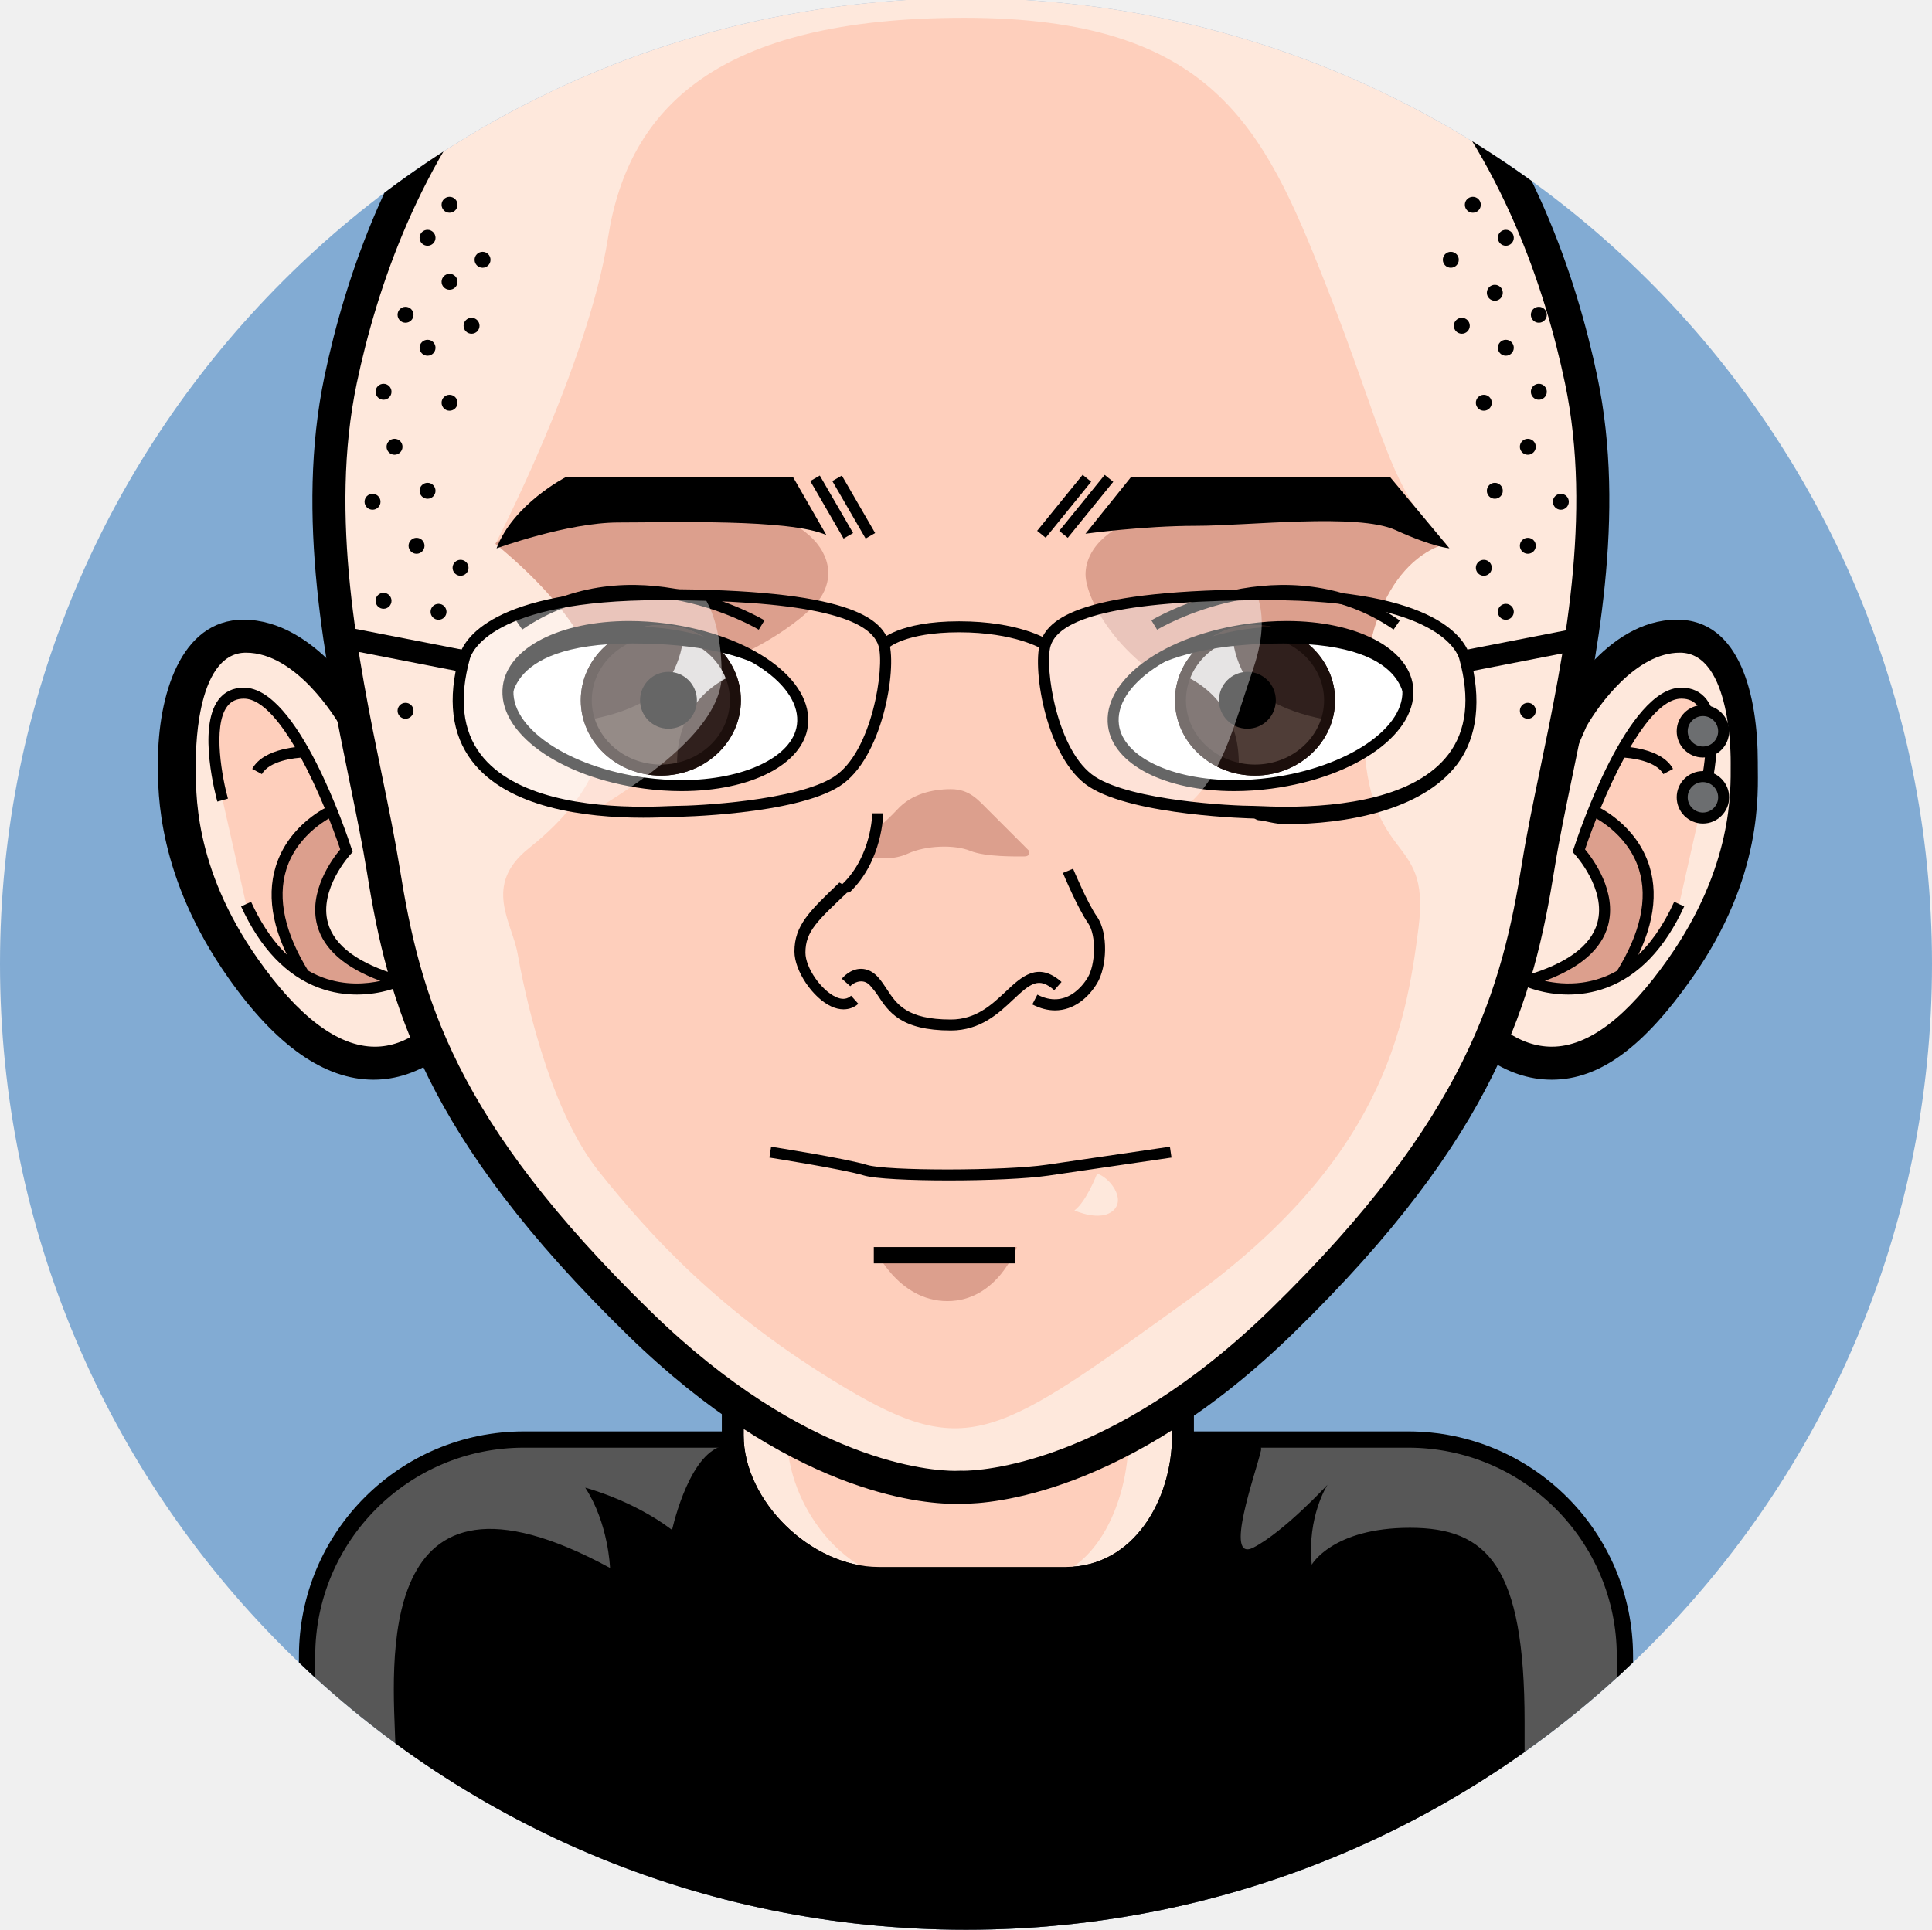
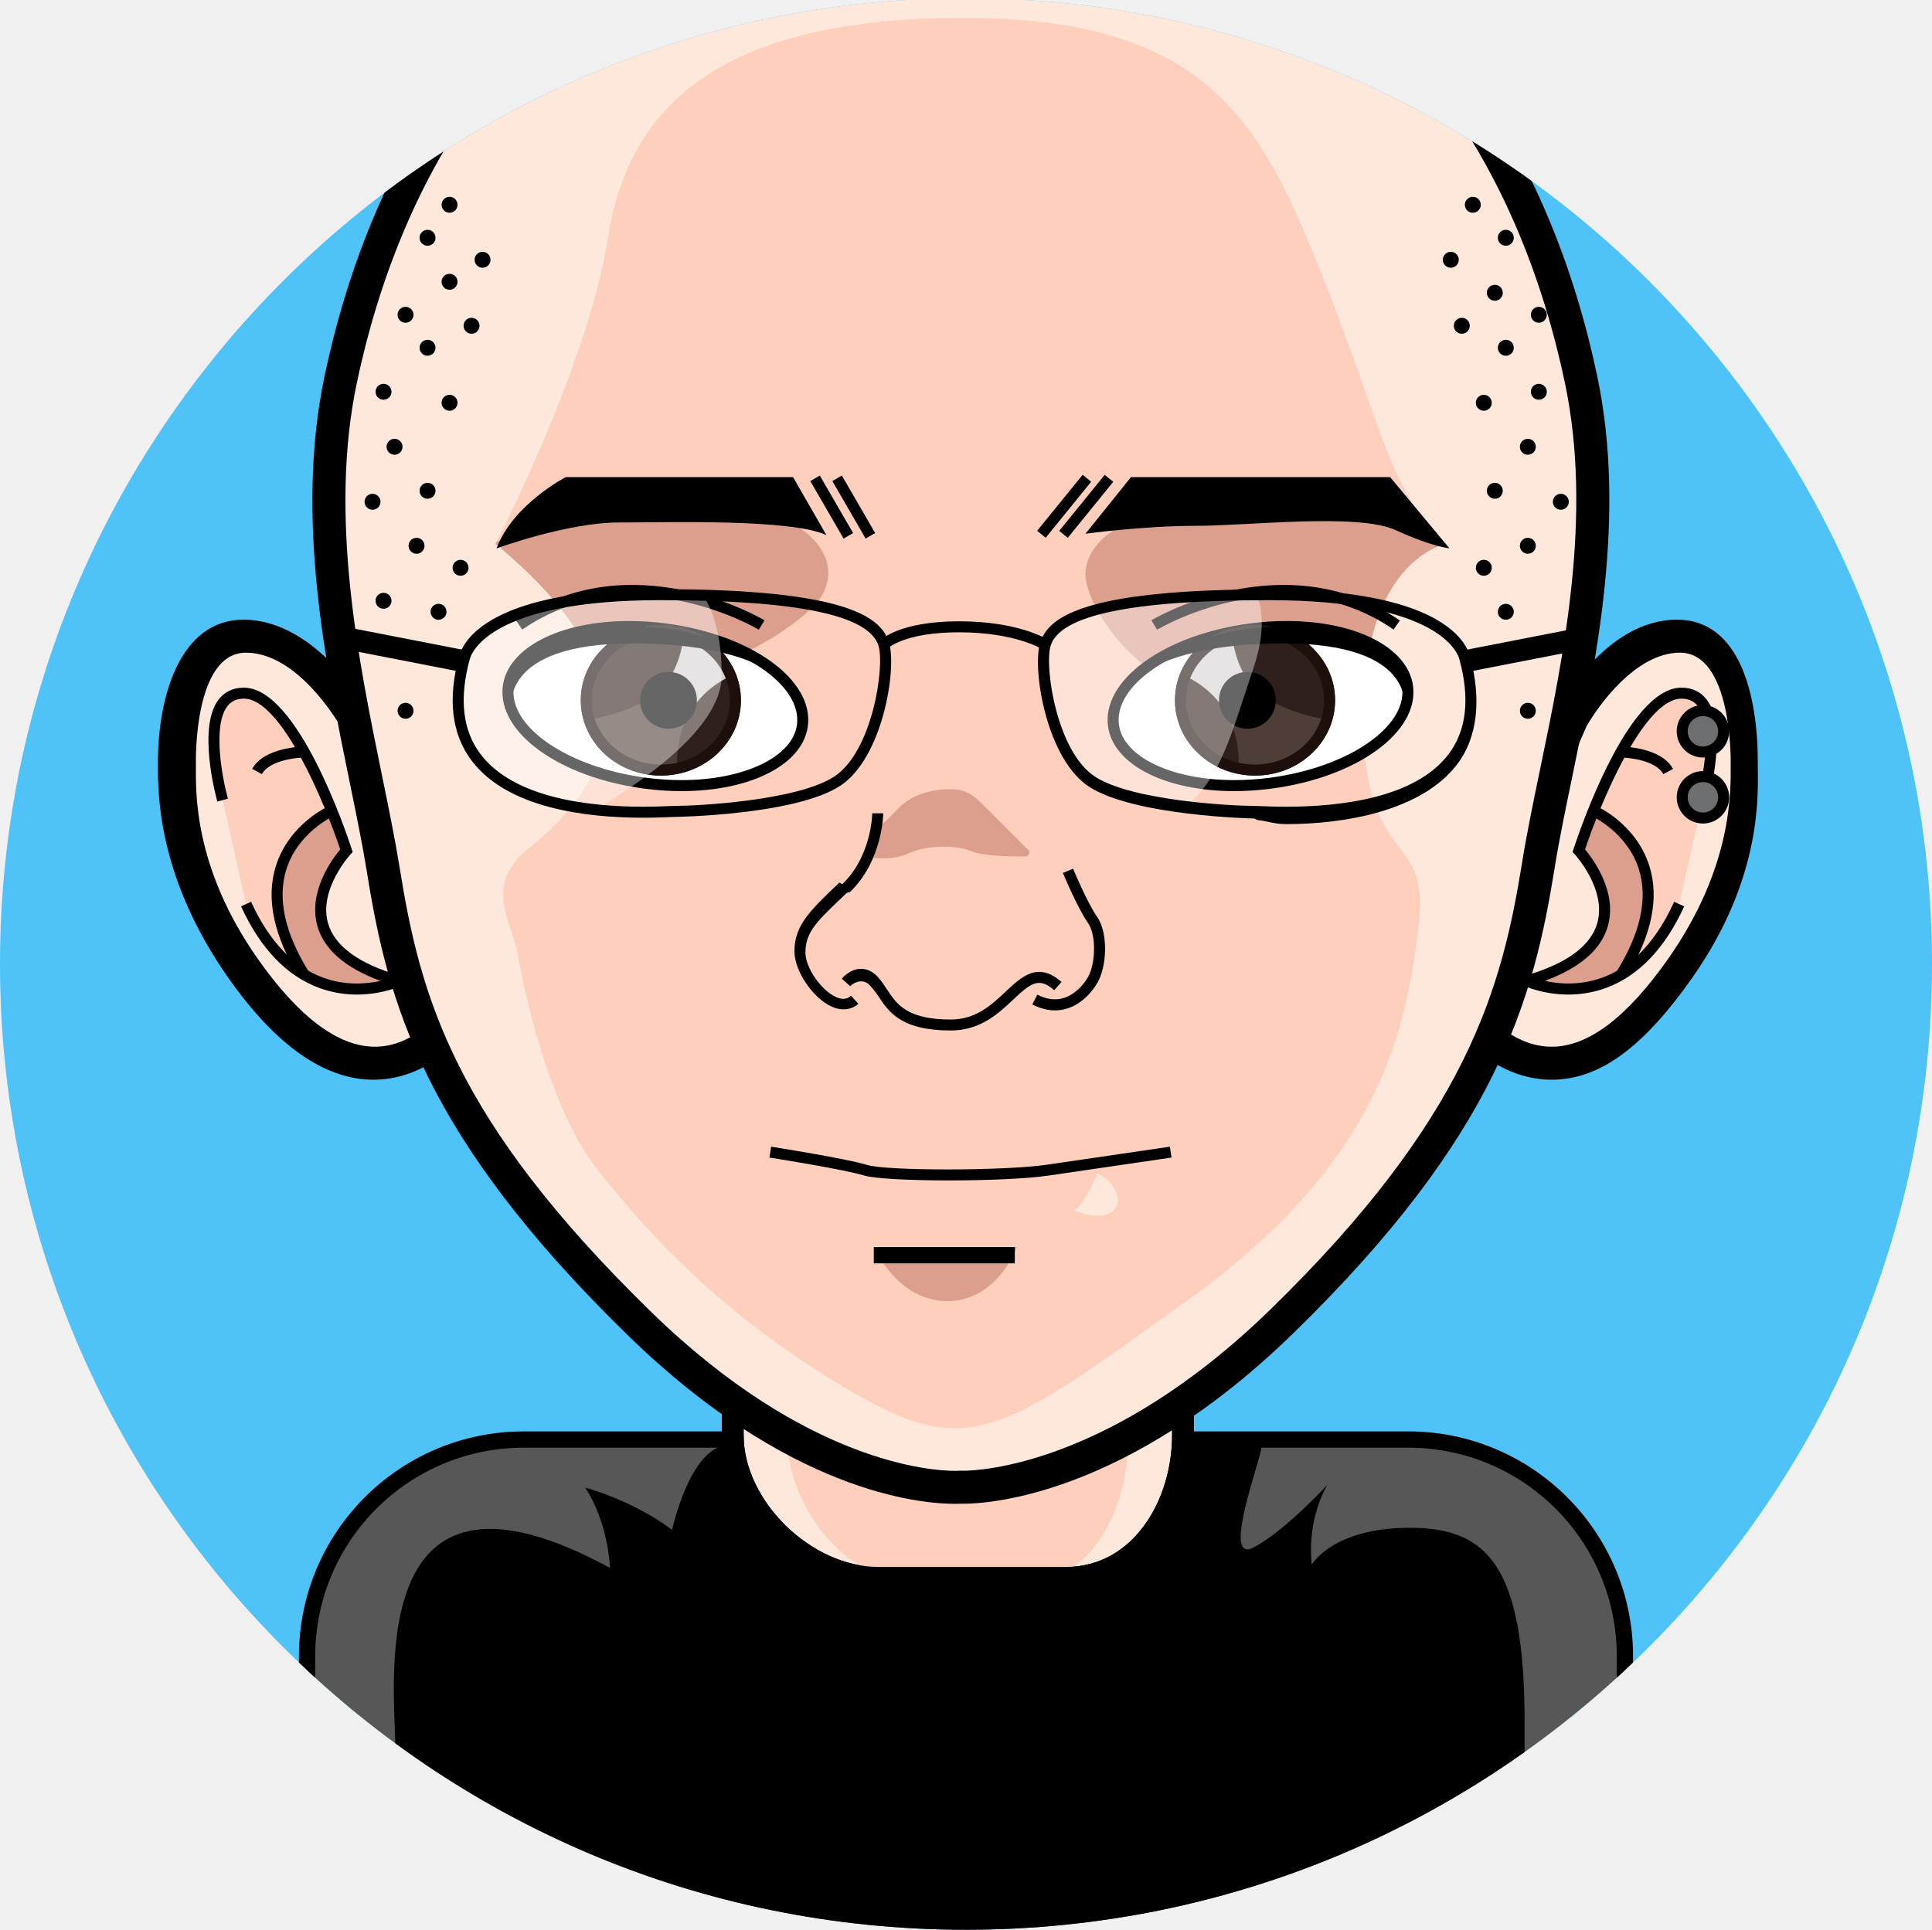
<svg xmlns="http://www.w3.org/2000/svg" xmlns:xlink="http://www.w3.org/1999/xlink" version="1.1" id="Layer_1" x="0px" y="0px" viewBox="0 0 356.244 355.91" enable-background="new 0 0 356.244 355.91" xml:space="preserve">
  <g>
    <defs>
      <circle id="SVGID_1_" cx="178.122" cy="177.788" r="178.122" />
    </defs>
-     <use xlink:href="#SVGID_1_" overflow="visible" fill="#82ABD3" />
+     <use xlink:href="#SVGID_1_" overflow="visible" fill="#4FC3F7" />
    <clipPath id="SVGID_2_">
      <use xlink:href="#SVGID_1_" overflow="visible" />
    </clipPath>
    <g clip-path="url(#SVGID_2_)">
      <g>
        <defs>
          <rect id="SVGID_3_" x="29.122" y="239" width="298" height="148" />
        </defs>
        <clipPath id="SVGID_4_">
          <use xlink:href="#SVGID_3_" overflow="visible" />
        </clipPath>
        <path clip-path="url(#SVGID_4_)" fill="#575757" stroke="#000000" stroke-width="3" stroke-miterlimit="10" d="M299.622,428.532     c0,22.073-17.894,39.968-39.967,39.968H96.589c-22.073,0-39.967-17.895-39.967-39.968V305.468     c0-22.073,17.894-39.968,39.967-39.968h163.066c22.073,0,39.967,17.895,39.967,39.968V428.532z" />
      </g>
      <path d="M281.122,317.577c0-28.777-6.867-35.801-21.143-35.801s-18.105,6.798-18.105,6.798    c-0.905-8.839,2.899-14.728,2.899-14.728s-7.952,8.61-13.615,11.557c-5.663,2.947,0.441-13.818,1.348-17.851    c0.905-4.028-15.681-0.997-15.681-0.997c-36.977,4.489-74.279,0.73-81.933,0.006c-6.679-0.633-10.191,12.295-10.976,15.603    c-0.06-0.044-0.101-0.076-0.164-0.123c-7.252-5.438-15.841-7.666-15.841-7.666c4.306,6.57,4.576,14.807,4.576,14.807    c-44.186-24.017-40.022,18.552-39.569,32.825C73.13,328.58,73.181,375,73.177,387h207.945    C281.122,376,281.122,329.48,281.122,317.577z" />
      <g>
        <defs>
          <rect id="SVGID_5_" x="27.122" y="237" width="302" height="150" />
        </defs>
        <clipPath id="SVGID_6_">
          <use xlink:href="#SVGID_5_" overflow="visible" />
        </clipPath>
        <g clip-path="url(#SVGID_6_)">
          <path fill="none" d="M301.122,431.113c0,22.408-17.934,40.887-40.345,40.887H94.439c-22.41,0-40.317-18.478-40.317-40.887      v-126.29c0-22.409,17.907-40.823,40.317-40.823h166.338c22.411,0,40.345,18.414,40.345,40.823V431.113z" />
          <path fill="none" d="M305.122,430.38c0,24.091-19.529,43.62-43.619,43.62H95.741c-24.09,0-43.619-19.529-43.619-43.62V304.62      c0-24.091,19.529-43.62,43.619-43.62h165.762c24.09,0,43.619,19.529,43.619,43.62V430.38z M299.122,303.833      c0-20.728-16.625-37.833-37.355-37.833H95.503c-20.729,0-37.381,17.105-37.381,37.833v126.215      c0,20.729,16.652,37.952,37.381,37.952h166.264c20.73,0,37.355-17.223,37.355-37.952V303.833z" />
        </g>
      </g>
      <g>
        <g>
          <g>
            <path fill="#FEE8DC" d="M65.18,132.58c0,0-8.578-15.246-20.342-15.246c-11.761,0-12.779,19.023-12.779,23.235       c0,4.212-0.581,19.458,12.49,38.048c13.07,18.591,25.029,20.703,34.661,13.981C88.842,185.878,65.18,132.58,65.18,132.58z" />
            <path d="M68.873,199.135L68.873,199.135c-9.037,0-18.004-6.314-26.76-18.768c-13.141-18.691-12.991-34.201-12.991-39.297       v-0.501c0-12.123,4.09-26.278,15.769-26.278c13.39,0,22.582,16.11,22.966,16.797l0.118,0.257       c7.42,16.716,23.535,56.388,12.983,63.749C77.115,197.775,73.045,199.135,68.873,199.135z M45.349,120.377       c-9.626,0-9.227,19.989-9.227,20.191v0.531c0,4.615-0.598,18.664,11.428,35.767c7.442,10.587,14.737,16.183,21.579,16.183       c2.901,0,5.666-0.991,8.467-2.946c3.578-2.495-1.516-26.15-14.811-56.138C62.015,132.662,54.7,120.377,45.349,120.377z" />
          </g>
          <g>
            <path fill="#FECFBC" d="M41.052,147.566c0,0-5.539-19.724,3.917-19.724c9.457,0,18.911,29.044,18.911,29.044       s-15.533,16.749,9.591,24.044c0,0-17.831,8.24-28.097-14.184L41.052,147.566z" />
          </g>
          <g>
            <path fill="#DC9F8D" d="M73.472,180.931c-25.124-7.295-9.591-24.044-9.591-24.044s-1.023-3.137-2.727-7.341       c-0.005,0.004-18.707,8.218-5.092,30.196C64.795,184.929,73.472,180.931,73.472,180.931z" />
          </g>
          <g>
            <path d="M65.822,183.431c-2.119,0-4.513-0.318-7.002-1.238c-5.983-2.213-10.816-7.268-14.366-15.023l1.844-0.844       c3.317,7.246,7.767,11.945,13.225,13.964c4.173,1.542,8.097,1.183,10.63,0.621c-6.529-2.413-10.441-5.826-11.645-10.173       c-1.746-6.3,2.805-12.379,4.228-14.081c-2.753-8.239-10.775-27.799-17.767-27.799c-1.339,0-2.341,0.464-3.065,1.419       c-2.786,3.676-0.855,13.53,0.125,17.016l-1.954,0.549c-0.154-0.552-3.747-13.565,0.212-18.79       c1.118-1.474,2.693-2.222,4.682-2.222c9.907,0,18.884,26.7,19.875,29.745l0.185,0.565l-0.404,0.438       c-0.06,0.064-5.876,6.454-4.16,12.627c1.183,4.255,5.654,7.538,13.29,9.754l2.605,0.756l-2.462,1.138       C73.699,181.944,70.404,183.431,65.822,183.431z" />
          </g>
          <g>
            <path d="M48.293,142.777l-1.787-0.962c2.151-3.992,9.247-4.125,9.547-4.129l0.025,2.029       C54.359,139.738,49.608,140.336,48.293,142.777z" />
          </g>
          <g>
            <path d="M55.205,180.282c-4.74-7.645-6.202-14.549-4.349-20.516c2.42-7.791,9.587-11.016,9.89-11.149l0.817,1.857       c-0.066,0.029-6.645,3.014-8.777,9.917c-1.661,5.377-0.266,11.709,4.142,18.823L55.205,180.282z" />
          </g>
        </g>
        <g>
          <g>
            <path fill="#FEE8DC" d="M289.822,132.58c0,0,8.575-15.246,20.341-15.246c11.761,0,12.779,19.023,12.779,23.235       c0,4.212,0.581,19.458-12.49,38.048c-13.069,18.591-25.029,20.703-34.661,13.981       C266.158,185.878,289.822,132.58,289.822,132.58z" />
            <path d="M286.129,199.135c-4.174,0-8.236-1.36-12.078-4.042c-10.553-7.361,5.569-47.032,12.988-63.749l0.13-0.257       c0.386-0.687,8.671-16.797,22.061-16.797c11.679,0,14.893,14.155,14.893,26.278v0.501c0,5.097,1.028,20.606-12.111,39.297       C303.253,192.821,295.165,199.135,286.129,199.135z M292.542,133.951c-13.297,29.993-18.584,53.658-15.008,56.152       c2.8,1.955,5.691,2.946,8.595,2.946c6.841,0,14.002-5.595,21.443-16.183c12.026-17.103,11.55-31.151,11.55-35.767v-0.531       c0-0.202,0.277-20.191-9.35-20.191C301.67,120.377,294.77,130.058,292.542,133.951z" />
          </g>
          <g>
            <path fill="#FECFBC" d="M313.95,147.566c0,0,5.538-19.724-3.918-19.724c-9.457,0-18.913,29.044-18.913,29.044       s15.536,16.749-9.589,24.044c0,0,17.831,8.24,28.098-14.184L313.95,147.566z" />
          </g>
          <g>
            <path fill="#DC9F8D" d="M281.53,180.931c25.125-7.295,9.589-24.044,9.589-24.044s1.024-3.137,2.726-7.341       c0.008,0.004,18.71,8.218,5.097,30.196C290.208,184.929,281.53,180.931,281.53,180.931z" />
          </g>
          <g>
            <path d="M289.181,183.431c-4.584,0-7.878-1.487-8.077-1.58l-2.463-1.138l2.605-0.756c7.64-2.219,12.114-5.503,13.293-9.761       c1.713-6.191-4.105-12.556-4.163-12.62l-0.406-0.437l0.185-0.566c0.99-3.044,9.972-29.745,19.878-29.745       c1.989,0,3.564,0.748,4.682,2.222c3.959,5.225,0.367,18.239,0.213,18.79l-1.954-0.549c0.979-3.488,2.906-13.346,0.124-17.016       c-0.724-0.955-1.726-1.419-3.064-1.419c-6.991,0-15.016,19.56-17.768,27.798c1.423,1.703,5.974,7.782,4.23,14.082       c-1.205,4.346-5.113,7.758-11.642,10.171c1.751,0.39,4.159,0.681,6.836,0.321c7.207-0.968,12.934-5.984,17.017-14.904       l1.846,0.844c-3.553,7.755-8.384,12.81-14.368,15.023C293.693,183.112,291.298,183.431,289.181,183.431z" />
          </g>
          <g>
            <path d="M306.706,142.776c-1.318-2.45-6.064-3.041-7.78-3.061l0.023-2.029c0.302,0.004,7.394,0.137,9.544,4.13L306.706,142.776       z" />
          </g>
          <g>
            <path d="M299.8,180.282l-1.725-1.068c4.406-7.113,5.802-13.446,4.141-18.822c-2.133-6.905-8.714-9.889-8.781-9.919l0.818-1.857       c0.304,0.133,7.472,3.358,9.892,11.151C306,165.734,304.537,172.636,299.8,180.282z" />
          </g>
        </g>
        <g>
          <g>
            <g>
              <path fill="#FEE8DC" d="M135.122,264.724c0,13.444,13.442,26.276,26.889,26.276h34.49c13.445,0,21.621-12.832,21.621-26.276        V241h-83V264.724z" />
              <path d="M196.501,293h-34.49c-14.777,0-28.889-13.942-28.889-28.276V239h87v25.724C220.122,278.493,211.745,293,196.501,293z         M137.122,243v21.724c0,12.06,12.395,24.276,24.889,24.276h34.49c12.607,0,19.621-12.475,19.621-24.276V243H137.122z" />
            </g>
          </g>
          <g>
            <g>
              <path fill="#FECFBC" d="M145.122,264.724c0,13.444,11.095,26.276,20.95,26.276h25.281c9.856,0,16.769-12.832,16.769-26.276        V241h-63V264.724z" />
            </g>
          </g>
          <g>
            <g>
              <path d="M196.501,293h-34.49c-14.777,0-28.889-13.942-28.889-28.276V239h87v25.724C220.122,278.493,211.745,293,196.501,293z         M137.122,243v21.724c0,12.06,12.395,24.276,24.889,24.276h34.49c12.607,0,19.621-12.475,19.621-24.276V243H137.122z" />
            </g>
          </g>
        </g>
        <g>
          <path fill="#FEE8DC" d="M236.379,243.689c37.422-36.472,43.534-60.716,47.287-84.125c3.752-23.409,14.636-56.62,7.881-88.807      C284.789,38.569,261.787-25,177.216-25h-0.076C92.567-25,69.564,38.569,62.809,70.758c-6.754,32.188,4.129,66.714,7.882,90.123      c3.752,23.409,9.865,46.996,47.284,83.467c33.072,32.233,59.166,30.031,59.166,30.031S203.591,275.647,236.379,243.689z" />
          <path d="M176.117,277.361c-6.674,0-30.743-2.235-60.266-31.011c-37.746-36.787-44.322-61.36-48.166-85.341      c-0.811-5.053-1.972-10.719-3.201-16.718c-4.482-21.873-10.062-49.096-4.654-74.866c7.751-36.93,33.298-98.883,117.31-98.883      c84.081,0,109.632,61.953,117.385,98.883c5.382,25.641-0.145,52.281-4.585,73.687c-1.258,6.062-2.445,11.788-3.27,16.933      c-3.893,24.282-10.506,49.118-48.169,85.823c-30.732,29.955-56.107,31.473-60.885,31.473l0,0c-0.184,0-0.329-0.002-0.432-0.004      C176.981,277.348,176.623,277.361,176.117,277.361z M177.216-23.371c-79.787,0-104.057,58.923-111.43,94.047      c-5.147,24.534,0.292,51.07,4.661,72.393c1.242,6.066,2.417,11.795,3.248,16.977c3.817,23.809,9.943,46.41,46.404,81.945      c28.597,27.873,51.682,29.284,56.018,29.284c0.467,0,0.735-0.017,0.792-0.02l0.185-0.012l0.523,0.012      c2.674,0,26.976-0.834,56.638-29.745c36.33-35.405,42.682-59.193,46.405-82.426c0.848-5.282,2.048-11.074,3.32-17.206      c4.324-20.852,9.709-46.804,4.589-71.201C281.195,35.552,256.923-23.371,177.216-23.371z" />
        </g>
        <g>
          <circle fill="#6C6E70" cx="314.005" cy="134.878" r="3.822" />
          <path d="M314.005,139.714c-2.666,0-4.836-2.17-4.836-4.837s2.17-4.836,4.836-4.836c2.667,0,4.836,2.17,4.836,4.836      S316.672,139.714,314.005,139.714z M314.005,132.07c-1.548,0-2.808,1.259-2.808,2.808c0,1.548,1.26,2.808,2.808,2.808      c1.548,0,2.808-1.259,2.808-2.808C316.812,133.33,315.553,132.07,314.005,132.07z" />
        </g>
        <g>
          <circle fill="#6C6E70" cx="314.005" cy="147.051" r="3.822" />
          <path d="M314.005,151.887c-2.666,0-4.836-2.169-4.836-4.836c0-2.667,2.17-4.836,4.836-4.836c2.667,0,4.836,2.17,4.836,4.836      C318.841,149.718,316.672,151.887,314.005,151.887z M314.005,144.243c-1.548,0-2.808,1.259-2.808,2.808      c0,1.548,1.26,2.808,2.808,2.808c1.548,0,2.808-1.259,2.808-2.808C316.812,145.502,315.553,144.243,314.005,144.243z" />
        </g>
      </g>
      <g>
        <path fill="#FECFBC" d="M91.356,100.305c0,0,17.019-32.679,20.764-56.508c3.744-23.829,20.084-40.509,65.699-40.509     c45.618,0,55.147,20.084,66.381,48.51s11.916,38.637,22.468,48.508c0,0-15.319,2.726-15.319,31.661     c0,28.935,12.597,20.423,10.215,39.146c-2.385,18.722-6.809,42.893-42.212,68.423c-35.403,25.53-40.851,29.955-63.659,16.34     c-22.809-13.616-35.742-27.914-45.275-39.828c-9.531-11.916-13.957-34.383-14.978-40.169c-1.02-5.789-6.469-12.596,2.043-19.404     C105.994,149.666,127.44,129.921,91.356,100.305z" />
      </g>
      <g>
        <path fill="#DC9F8D" d="M125.663,92.391c-19.219,0-30.046,5.126-34.135,7.581c-0.107,0.212-0.171,0.333-0.171,0.333     c13.215,10.848,18.695,20.364,19.938,28.412c20.362-3.662,33.153-11.341,38.665-16.853     C157.092,104.73,150.922,92.391,125.663,92.391z" />
      </g>
      <g>
        <path fill="#DC9F8D" d="M200.164,105.921c0,4.535,6.391,17.521,22.674,23.5c7.202,2.643,18.354,1.777,28.555-0.01     c0.846-25.772,14.449-28.938,15.236-29.099c-4.953-3.27-15.22-7.921-33.69-7.921C204.493,92.391,200.164,101.386,200.164,105.921     z" />
      </g>
      <g>
        <path d="M91.559,101.136c0,0,13.122-4.772,22.5-4.772c9.375,0,31.665-0.703,38.317,2.321L146.236,88h-41.911     C104.326,88,94.65,92.945,91.559,101.136z" />
      </g>
      <g>
        <path d="M200.153,98.438c0,0,10.694-1.458,20.373-1.458c9.679,0,29.848-2.392,36.802,0.784c6.959,3.176,9.932,3.359,9.932,3.359     L256.326,88h-47.787L200.153,98.438z" />
      </g>
      <g>
        <rect x="147.237" y="92.502" transform="matrix(0.5011 0.8654 -0.8654 0.5011 157.4353 -86.0643)" width="12.254" height="2.028" />
      </g>
      <g>
        <rect x="151.295" y="92.502" transform="matrix(0.5011 0.8654 -0.8654 0.5011 159.4672 -89.5756)" width="12.253" height="2.029" />
      </g>
      <g>
        <rect x="199.274" y="86.727" transform="matrix(0.7764 0.6303 -0.6303 0.7764 103.6468 -105.3552)" width="2.029" height="13.307" />
      </g>
      <g>
        <rect x="195.217" y="86.727" transform="matrix(0.7763 0.6303 -0.6303 0.7763 102.7459 -102.8008)" width="2.029" height="13.307" />
      </g>
      <g>
        <g>
          <g>
            <ellipse transform="matrix(0.9913 0.1313 -0.1313 0.9913 18.1435 -14.7385)" fill="#FFFFFF" cx="120.84" cy="130.22" rx="27.351" ry="14.349" />
            <path d="M125.669,145.91c-2.247,0-4.55-0.154-6.846-0.458c-15.768-2.088-27.234-10.414-26.103-18.954       c0.932-7.043,10.508-11.963,23.287-11.963c2.247,0,4.552,0.154,6.849,0.459c15.768,2.088,27.233,10.412,26.103,18.952       C148.026,140.989,138.448,145.91,125.669,145.91z M116.008,116.563c-11.546,0-20.494,4.289-21.276,10.2       c-0.965,7.289,9.961,14.77,24.357,16.677c2.209,0.292,4.423,0.441,6.581,0.441c11.547,0,20.496-4.291,21.279-10.202       c0.965-7.288-9.962-14.769-24.357-16.675C120.381,116.712,118.166,116.563,116.008,116.563z" />
          </g>
          <g>
            <ellipse fill="#30201D" cx="121.854" cy="129.16" rx="14.762" ry="13.885" />
          </g>
          <g opacity="0.8">
            <g>
              <path fill="#FFFFFF" d="M126.178,116.23c-0.228,2.726-0.882,5.73-2.415,8.306c2.33,0.271,4.147,2.227,4.147,4.631        c0,0.557-0.113,1.084-0.294,1.581c2.079-3.18,5.006-5.159,7.705-6.372C133.766,120.508,130.396,117.478,126.178,116.23z" />
            </g>
            <g>
              <path fill="#56453D" d="M118.564,129.434c-3.218,1.814-7.173,2.849-10.575,3.428c1.71,5.691,7.261,9.867,13.863,9.867        c1.04,0,2.052-0.111,3.033-0.308c-0.246-4.258,0.547-7.602,1.9-10.241c-0.859,1.014-2.128,1.674-3.562,1.674        C120.728,133.854,118.706,131.894,118.564,129.434z" />
            </g>
          </g>
          <g>
            <path fill="#1C0F0C" d="M121.856,117.302c7.021,0,12.731,5.319,12.731,11.858c0,6.537-5.711,11.855-12.731,11.855       c-7.023,0-12.736-5.318-12.736-11.855C109.121,122.622,114.834,117.302,121.856,117.302 M121.856,115.273       c-8.155,0-14.765,6.217-14.765,13.887c0,7.667,6.61,13.885,14.765,13.885c8.151,0,14.76-6.217,14.76-13.885       C136.617,121.491,130.008,115.273,121.856,115.273L121.856,115.273z" />
          </g>
          <g>
            <path d="M139.908,116.139c-0.231-0.143-23.37-13.946-43.604-0.03l-1.149-1.672c21.334-14.666,45.569-0.177,45.811-0.029       L139.908,116.139z" />
          </g>
          <g>
            <path d="M94.363,130.961c0,0-2.756-12.286,22.255-12.286c25.014,0,29.664,8.888,29.664,8.888s-9.011-12.011-29.769-12.011       S92.435,125.685,94.363,130.961z" />
          </g>
          <g>
            <circle cx="123.261" cy="129.16" r="5.242" />
          </g>
        </g>
        <g>
          <g>
            <ellipse transform="matrix(-0.9913 0.1313 -0.1313 -0.9913 479.9451 228.7957)" fill="#FFFFFF" cx="232.43" cy="130.22" rx="27.35" ry="14.349" />
            <path d="M227.602,145.91L227.602,145.91c-12.782,0-22.359-4.921-23.293-11.965c-1.129-8.539,10.337-16.864,26.105-18.952       c2.298-0.305,4.602-0.459,6.849-0.459c12.779,0,22.355,4.92,23.288,11.963c1.13,8.54-10.336,16.866-26.104,18.954       C232.151,145.755,229.847,145.91,227.602,145.91z M237.262,116.563c-2.157,0-4.371,0.149-6.583,0.441       c-14.396,1.907-25.321,9.387-24.355,16.675c0.781,5.911,9.731,10.202,21.278,10.202l0,0c2.157,0,4.371-0.149,6.58-0.441       c14.396-1.907,25.322-9.388,24.355-16.677C257.754,120.852,248.807,116.563,237.262,116.563z" />
          </g>
          <g>
            <ellipse fill="#30201D" cx="231.415" cy="129.16" rx="14.763" ry="13.885" />
          </g>
          <g opacity="0.8">
            <g>
              <path fill="#FFFFFF" d="M227.092,116.23c0.229,2.726,0.882,5.73,2.415,8.306c-2.329,0.271-4.146,2.227-4.146,4.631        c0,0.557,0.113,1.084,0.294,1.581c-2.079-3.18-5.008-5.159-7.707-6.372C219.503,120.508,222.874,117.478,227.092,116.23z" />
            </g>
            <g>
              <path fill="#56453D" d="M234.706,129.434c3.219,1.814,7.172,2.849,10.574,3.428c-1.71,5.691-7.262,9.867-13.862,9.867        c-1.04,0-2.054-0.111-3.034-0.308c0.246-4.258-0.547-7.602-1.899-10.241c0.859,1.014,2.127,1.674,3.562,1.674        C232.543,133.854,234.564,131.894,234.706,129.434z" />
            </g>
          </g>
          <g>
            <path fill="#1C0F0C" d="M231.414,117.302c7.02,0,12.735,5.319,12.735,11.858c0,6.537-5.715,11.855-12.735,11.855       c-7.021,0-12.733-5.318-12.733-11.855C218.681,122.622,224.394,117.302,231.414,117.302 M231.414,115.273       c-8.151,0-14.762,6.217-14.762,13.887c0,7.667,6.61,13.885,14.762,13.885c8.153,0,14.764-6.217,14.764-13.885       C246.178,121.491,239.567,115.273,231.414,115.273L231.414,115.273z" />
          </g>
          <g>
            <path d="M213.362,116.139l-1.058-1.731c0.241-0.148,24.479-14.636,45.811,0.029l-1.149,1.672       C236.708,102.178,213.596,115.998,213.362,116.139z" />
          </g>
          <g>
            <path d="M258.907,130.961c0,0,2.756-12.286-22.256-12.286c-25.014,0-29.664,8.888-29.664,8.888s9.012-12.011,29.77-12.011       S260.835,125.685,258.907,130.961z" />
          </g>
          <g>
            <circle cx="230.009" cy="129.16" r="5.242" />
          </g>
        </g>
      </g>
      <g opacity="0.4">
        <path fill="#FFFFFF" d="M85.661,121.247c-5.773,20.886,10.814,26.636,24.12,28.094c11.442-6.843,23.289-16.032,23.289-24.776     c0-7.483-1.623-12.011-3.448-14.787c-2.465-0.065-5.094-0.103-7.931-0.103C88.553,109.676,85.883,120.446,85.661,121.247z" />
      </g>
      <g>
        <path d="M118.597,150.816c-10.773,0-24.999-1.816-31.585-10.469c-3.74-4.915-4.524-11.431-2.33-19.371     c0.796-2.904,5.802-12.315,37.007-12.315c34.868,0,40.901,5.309,42.263,9.934c1.433,4.868-1.207,21.313-9.102,26.387     c-8.32,5.349-30.152,5.683-30.367,5.683c-0.175,0-0.494,0.014-0.936,0.033C122.488,150.743,120.757,150.816,118.597,150.816z      M121.69,110.69c-31.182,0-34.742,9.696-35.045,10.802c-2.024,7.32-1.354,13.243,1.981,17.626     c6.082,7.992,19.656,9.668,29.971,9.668c2.122,0,3.823-0.072,4.864-0.117c0.482-0.02,0.831-0.034,1.022-0.034     c4.153,0,22.415-0.955,29.27-5.361c7.1-4.562,9.393-20.234,8.254-24.108C160.327,113.463,147.141,110.69,121.69,110.69z" />
      </g>
      <g>
        <rect x="62.349" y="117.668" transform="matrix(0.9816 0.1912 -0.1912 0.9816 24.2452 -11.9427)" width="23.349" height="4.057" />
      </g>
      <g opacity="0.4">
        <path fill="#FFFFFF" d="M231.751,109.686c-31.169,0.214-37.732,4.828-39.017,9.195c-1.314,4.47,1.312,20.514,8.679,25.247     c3.825,2.46,10.894,3.85,17.235,4.62c6.588-5.474,8.422-13.477,12.479-25.537C233.187,117.094,232.931,112.767,231.751,109.686z" />
      </g>
      <g>
        <path d="M237.119,152c-0.002,0-0.002,0-0.002,0c-2.16,0-3.892-0.665-4.949-0.711c-0.444-0.019-0.763-0.328-0.937-0.328     c-0.216,0-22.046-0.482-30.367-5.832c-7.896-5.073-10.535-21.593-9.102-26.46c1.36-4.625,7.394-9.971,42.262-9.971     c31.205,0,36.21,9.393,37.003,12.277c2.199,7.96,1.414,15.059-2.324,19.972C262.117,149.601,247.892,152,237.119,152z      M234.024,110.69c-25.449,0-38.638,2.773-40.317,8.477c-1.139,3.874,1.153,19.545,8.254,24.108     c6.855,4.406,25.117,5.361,29.27,5.361c0.192,0,0.538,0.014,1.021,0.034c1.041,0.044,2.743,0.117,4.864,0.117     c10.315,0,23.888-1.676,29.971-9.668c3.336-4.384,4.004-10.306,1.989-17.602C268.767,120.387,265.208,110.69,234.024,110.69z" />
      </g>
      <g>
        <rect x="279.662" y="108.021" transform="matrix(0.1914 0.9815 -0.9815 0.1914 345.2726 -179.6936)" width="4.057" height="23.35" />
      </g>
      <g>
        <path d="M192.187,119.734c-0.051-0.031-5-3.115-15.33-3.115c-10.092,0-13.116,2.935-13.145,2.964l-1.473-1.393     c0.138-0.148,3.483-3.601,14.618-3.601c10.997,0,16.213,3.3,16.429,3.441L192.187,119.734z" />
      </g>
      <g>
        <path d="M175.335,190.059c-9.238,0-11.501-3.459-13.501-6.51c-0.427-0.655-0.831-1.107-1.294-1.661     c-0.581-0.695-1.176-0.889-1.773-0.889c-0.002,0-0.006,0-0.008,0c-0.886,0-1.73,0.598-1.98,0.891l-1.555-1.383     c0.15-0.183,1.542-1.824,3.534-1.824c1.229,0,2.354,0.578,3.338,1.761c0.537,0.643,0.993,1.33,1.434,2.004     c1.801,2.749,3.662,5.587,11.803,5.587c4.646,0,7.557-2.748,10.126-5.169c2.919-2.751,5.939-5.593,10.277-1.755l-1.344,1.519     c-2.837-2.507-4.361-1.288-7.543,1.71C184.15,186.888,180.785,190.059,175.335,190.059z" />
      </g>
      <g>
        <path fill="#DC9F8D" d="M189.75,156.917c0,0-5.297-5.298-7.365-7.364c-2.068-2.066-3.618-4.004-7.05-4.004     s-7.293,0.904-9.876,3.745c-1.072,1.179-2.719,2.689-4.283,4.054c-0.335,1.418-0.843,3.008-1.598,4.597     c2.403,0.571,5.478,0.571,7.818-0.509c3.357-1.551,8.656-1.679,11.499-0.518c2.843,1.165,8.658,1.035,9.95,1.035     C190.137,157.952,189.75,156.917,189.75,156.917z" />
      </g>
      <g>
        <path d="M155.533,186.158c-0.704,0-1.448-0.169-2.207-0.512c-3.451-1.56-6.839-6.588-6.839-10.153     c0-4.815,2.772-7.458,8.294-12.726l0.521,0.309c5.47-5.221,5.534-13.075,5.534-13.075h2.028c0,0-0.07,8.729-6.161,14.544     l-0.522,0.094c-5.422,5.171-7.666,7.109-7.666,11.056c0,2.795,2.902,6.964,5.646,8.203c1.676,0.756,2.498-0.018,2.768-0.257     l1.339,1.497C157.48,185.833,156.544,186.158,155.533,186.158z" />
      </g>
      <g>
        <path d="M194.534,186.35c-1.298,0-2.7-0.331-4.186-1.098l0.932-1.803c5.238,2.707,8.439-1.738,9.294-3.165     c1.395-2.325,1.671-7.723,0.038-10.057c-1.898-2.718-4.512-8.962-4.622-9.226l1.874-0.781c0.025,0.062,2.637,6.306,4.412,8.844     c2.144,3.068,1.812,9.308,0.037,12.264C200.689,184.034,197.971,186.35,194.534,186.35z" />
      </g>
      <g>
        <path d="M174.939,217.71c-7.091,0-13.683-0.308-15.66-0.92c-3.689-1.137-17.27-3.274-17.407-3.295l0.315-2.005     c0.563,0.09,13.862,2.181,17.689,3.36c3.656,1.132,25.326,1.108,33.128-0.032l22.719-3.329l0.293,2.007l-22.719,3.329     C189.26,217.417,181.862,217.71,174.939,217.71z" />
      </g>
      <g>
        <path fill="#DC9F8D" d="M187.508,230h-26.374c0,0,4.299,9.97,13.556,9.97C183.945,239.97,187.508,230,187.508,230z" />
      </g>
      <g>
        <rect x="161.122" y="230" width="26" height="3" />
      </g>
      <g>
        <path fill="#FEE8DC" d="M202.298,216.467c0,0-1.992,5.182-4.184,6.776c0,0,4.783,2.191,7.174,0     C207.679,221.052,204.489,217.065,202.298,216.467z" />
      </g>
      <g>
        <g>
          <circle cx="74.777" cy="131.093" r="1.47" />
        </g>
        <g>
          <circle cx="80.863" cy="112.835" r="1.47" />
        </g>
        <g>
          <circle cx="70.72" cy="110.806" r="1.47" />
        </g>
        <g>
          <circle cx="84.921" cy="104.719" r="1.47" />
        </g>
        <g>
          <circle cx="76.806" cy="100.661" r="1.47" />
        </g>
        <g>
          <circle cx="68.691" cy="92.546" r="1.47" />
        </g>
        <g>
          <circle cx="78.835" cy="90.517" r="1.47" />
        </g>
        <g>
          <circle cx="72.749" cy="82.402" r="1.47" />
        </g>
        <g>
          <circle cx="82.893" cy="74.286" r="1.47" />
        </g>
        <g>
          <circle cx="70.72" cy="72.258" r="1.47" />
        </g>
        <g>
          <circle cx="78.835" cy="64.143" r="1.47" />
        </g>
        <g>
          <circle cx="74.777" cy="58.056" r="1.47" />
        </g>
        <g>
          <circle cx="86.95" cy="60.084" r="1.47" />
        </g>
        <g>
          <circle cx="82.893" cy="51.969" r="1.47" />
        </g>
        <g>
          <circle cx="78.835" cy="43.854" r="1.47" />
        </g>
        <g>
          <circle cx="88.979" cy="47.912" r="1.47" />
        </g>
        <g>
          <circle cx="82.893" cy="37.768" r="1.47" />
        </g>
      </g>
      <g>
        <g>
          <g>
            <circle cx="281.719" cy="131.093" r="1.47" />
          </g>
        </g>
        <g>
          <g>
            <circle cx="273.602" cy="104.719" r="1.47" />
          </g>
        </g>
        <g>
          <g>
            <circle cx="277.66" cy="112.835" r="1.47" />
          </g>
        </g>
        <g>
          <g>
            <circle cx="281.719" cy="100.661" r="1.47" />
          </g>
        </g>
        <g>
          <g>
            <circle cx="287.805" cy="92.546" r="1.47" />
          </g>
        </g>
        <g>
          <g>
            <circle cx="275.631" cy="90.517" r="1.47" />
          </g>
        </g>
        <g>
          <g>
            <circle cx="281.719" cy="82.402" r="1.47" />
          </g>
        </g>
        <g>
          <g>
            <circle cx="273.602" cy="74.286" r="1.47" />
          </g>
        </g>
        <g>
          <g>
            <circle cx="283.747" cy="72.258" r="1.47" />
          </g>
        </g>
        <g>
          <g>
            <circle cx="277.66" cy="64.143" r="1.47" />
          </g>
        </g>
        <g>
          <g>
            <circle cx="283.747" cy="58.056" r="1.47" />
          </g>
        </g>
        <g>
          <g>
            <circle cx="269.545" cy="60.084" r="1.47" />
          </g>
        </g>
        <g>
          <g>
            <circle cx="275.631" cy="53.998" r="1.47" />
          </g>
        </g>
        <g>
          <g>
            <circle cx="267.515" cy="47.912" r="1.47" />
          </g>
        </g>
        <g>
          <g>
            <circle cx="277.66" cy="43.854" r="1.47" />
          </g>
        </g>
        <g>
          <g>
            <circle cx="271.574" cy="37.768" r="1.47" />
          </g>
        </g>
      </g>
    </g>
  </g>
</svg>
